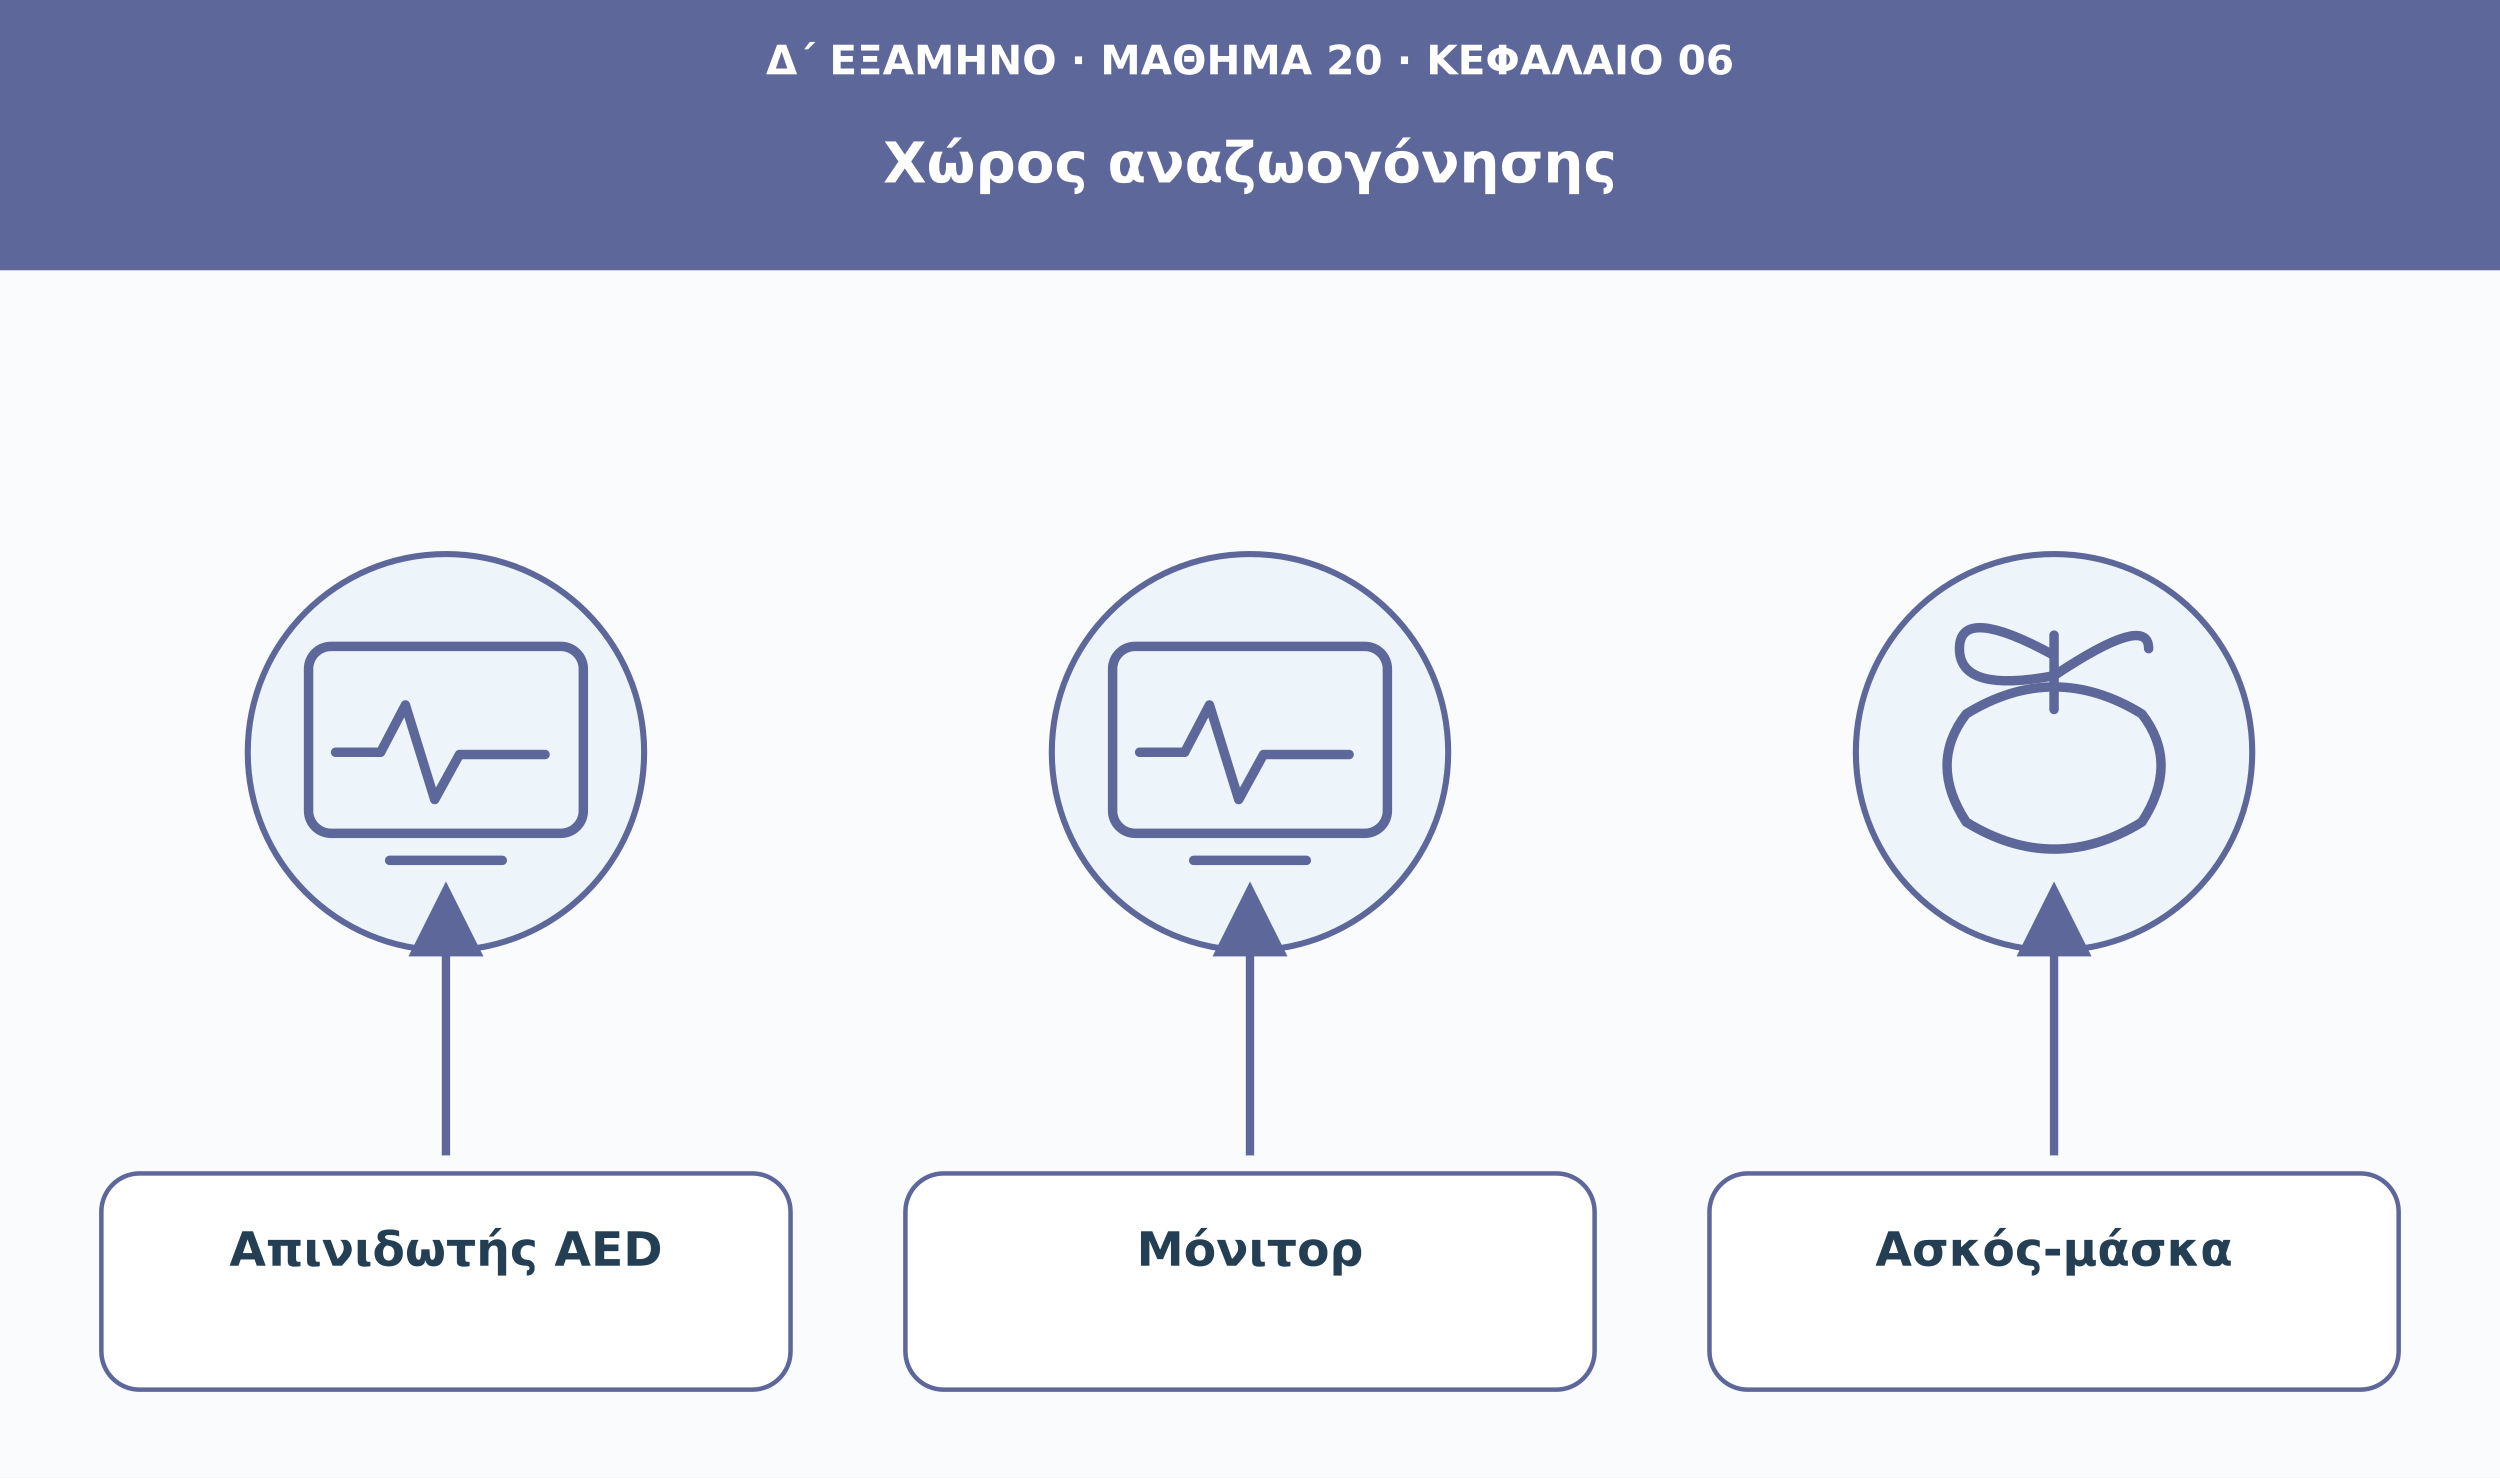
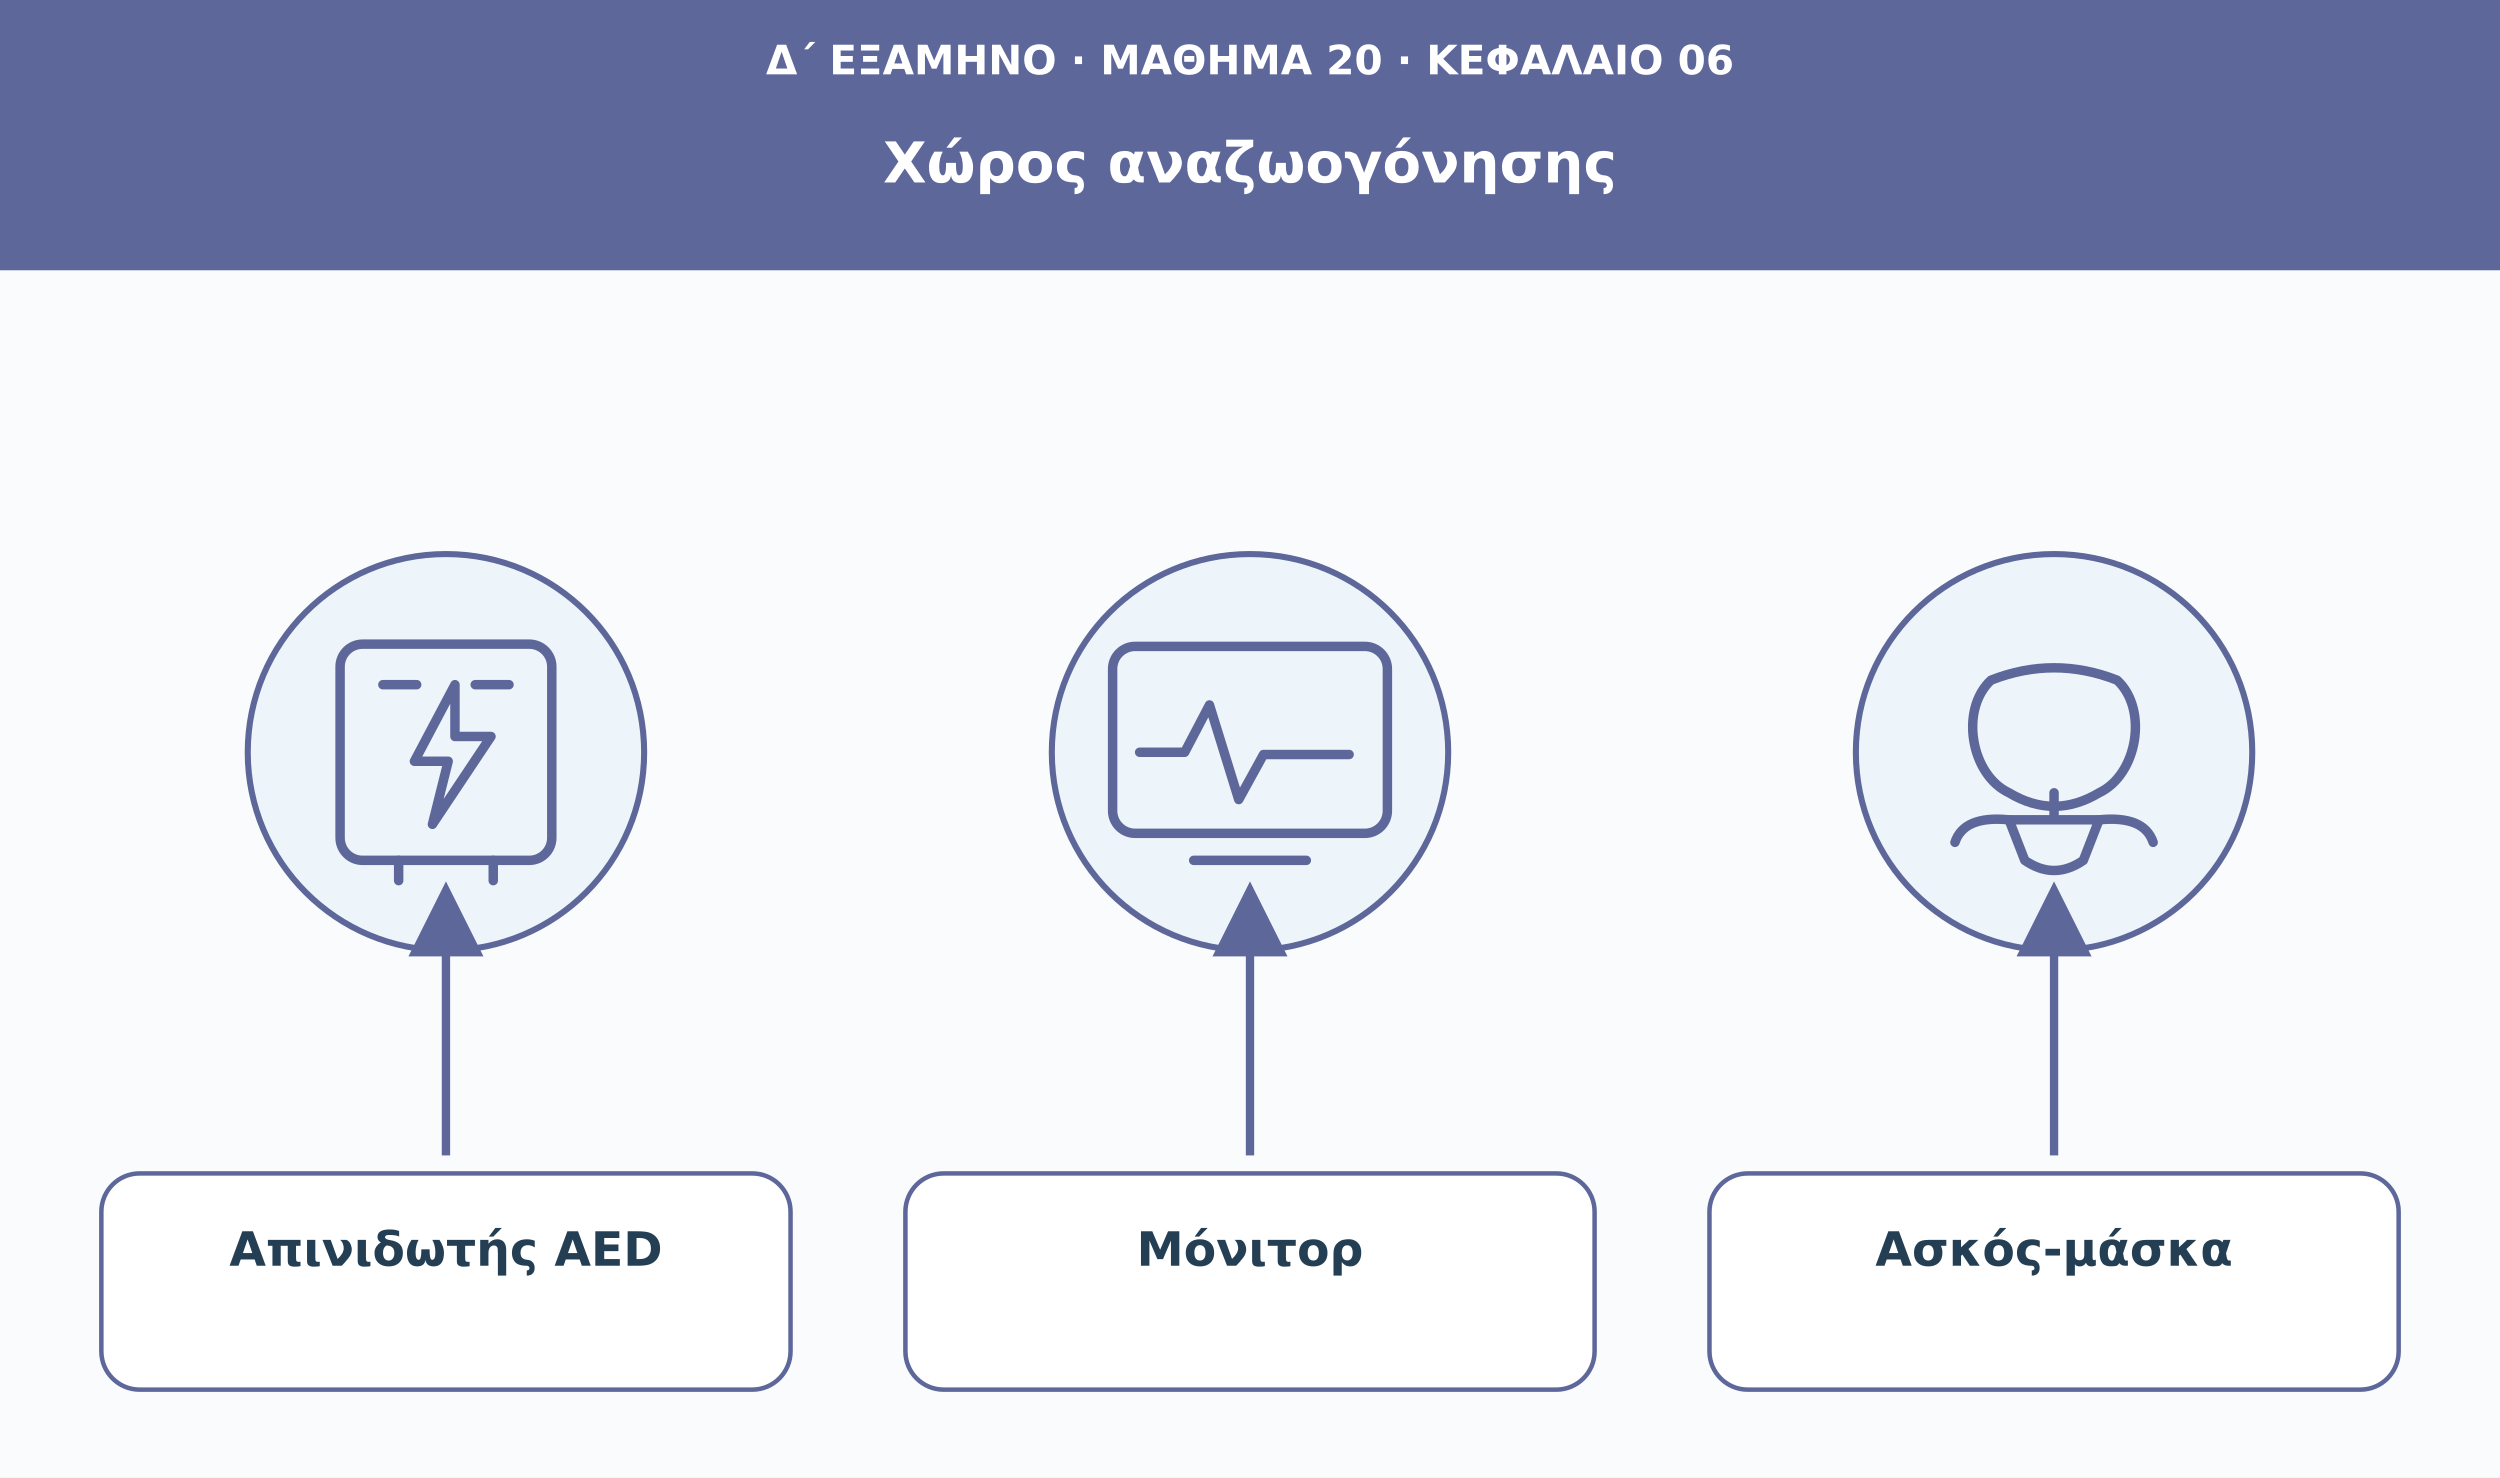
<svg xmlns="http://www.w3.org/2000/svg" viewBox="0 0 1110 656" role="img" aria-labelledby="t d">
  <defs>
    <marker id="arrow" viewBox="0 0 10 10" markerWidth="9" markerHeight="9" refX="8" refY="5" orient="auto">
      <path d="M0 0L10 5L0 10Z" fill="#5d679a" />
    </marker>
  </defs>
  <rect width="1110" height="656" fill="#f9fbfd" />
  <rect width="1110" height="120" fill="#5d679a" />
  <text x="555" y="33" font-family="DejaVu Sans,Arial,sans-serif" font-size="18" fill="#ffffff" font-weight="680" text-anchor="middle">Δ΄ ΕΞΑΜΗΝΟ · ΜΑΘΗΜΑ 20 · ΚΕΦΑΛΑΙΟ 06</text>
  <text x="555" y="81" font-family="DejaVu Sans,Arial,sans-serif" font-size="25" fill="#ffffff" font-weight="750" text-anchor="middle">Χώρος αναζωογόνησης</text>
  <circle cx="198" cy="334" r="88" fill="#edf5fa" stroke="#5d679a" stroke-width="2.7" />
  <g transform="translate(198 334)" fill="none" stroke="#5d679a" stroke-width="4.2" stroke-linecap="round" stroke-linejoin="round">
-     <rect x="-61" y="-47" width="122" height="83" rx="10" />
-     <path d="M-49 0h20l11-21 13 42 11-20h38" />
-     <path d="M-25 48h50" />
+     <rect x="-47" y="-48" width="94" height="96" rx="10" />
+     <path d="M-28-30h15m26 0h15" />
+     <path d="M4-30l-18 34h15l-7 28 26-39H4Z" />
+     <path d="M-21 48v9m42-9v9" />
  </g>
  <path d="M198 513L198 398" stroke="#5d679a" stroke-width="3.7" marker-end="url(#arrow)" />
  <rect x="45" y="521" width="306" height="96" rx="17" fill="#fff" stroke="#5d679a" stroke-width="2" />
  <text x="198" y="562" font-family="DejaVu Sans,Arial,sans-serif" font-size="21" fill="#243f54" font-weight="700" text-anchor="middle">Απινιδωτής AED</text>
  <circle cx="555" cy="334" r="88" fill="#edf5fa" stroke="#5d679a" stroke-width="2.7" />
  <g transform="translate(555 334)" fill="none" stroke="#5d679a" stroke-width="4.2" stroke-linecap="round" stroke-linejoin="round">
    <rect x="-61" y="-47" width="122" height="83" rx="10" />
    <path d="M-49 0h20l11-21 13 42 11-20h38" />
    <path d="M-25 48h50" />
  </g>
  <path d="M555 513L555 398" stroke="#5d679a" stroke-width="3.7" marker-end="url(#arrow)" />
  <rect x="402" y="521" width="306" height="96" rx="17" fill="#fff" stroke="#5d679a" stroke-width="2" />
  <text x="555" y="562" font-family="DejaVu Sans,Arial,sans-serif" font-size="21" fill="#243f54" font-weight="700" text-anchor="middle">Μόνιτορ</text>
  <circle cx="912" cy="334" r="88" fill="#edf5fa" stroke="#5d679a" stroke-width="2.7" />
  <g transform="translate(912 334)" fill="none" stroke="#5d679a" stroke-width="4.2" stroke-linecap="round" stroke-linejoin="round">
-     <path d="M-39 31q-17-26 0-48q39-24 78 0q17 22 0 48q-39 24-78 0Z" />
-     <path d="M0-19v-33m0 9q-42-23-42-3t42 12q42-28 42-12" />
+     <path d="M-28-32C-42-19-37 10-20 18Q0 30 20 18C37 10 42-19 28-32Q0-43-28-32Z" />
+     <path d="M0 18v12m-20 0h40l-7 18Q0 57-13 48Z" />
+     <path d="M-20 30q-20-2-24 10m64-10q20-2 24 10" />
  </g>
  <path d="M912 513L912 398" stroke="#5d679a" stroke-width="3.7" marker-end="url(#arrow)" />
  <rect x="759" y="521" width="306" height="96" rx="17" fill="#fff" stroke="#5d679a" stroke-width="2" />
  <text x="912" y="562" font-family="DejaVu Sans,Arial,sans-serif" font-size="21" fill="#243f54" font-weight="700" text-anchor="middle">Ασκός-μάσκα</text>
</svg>
